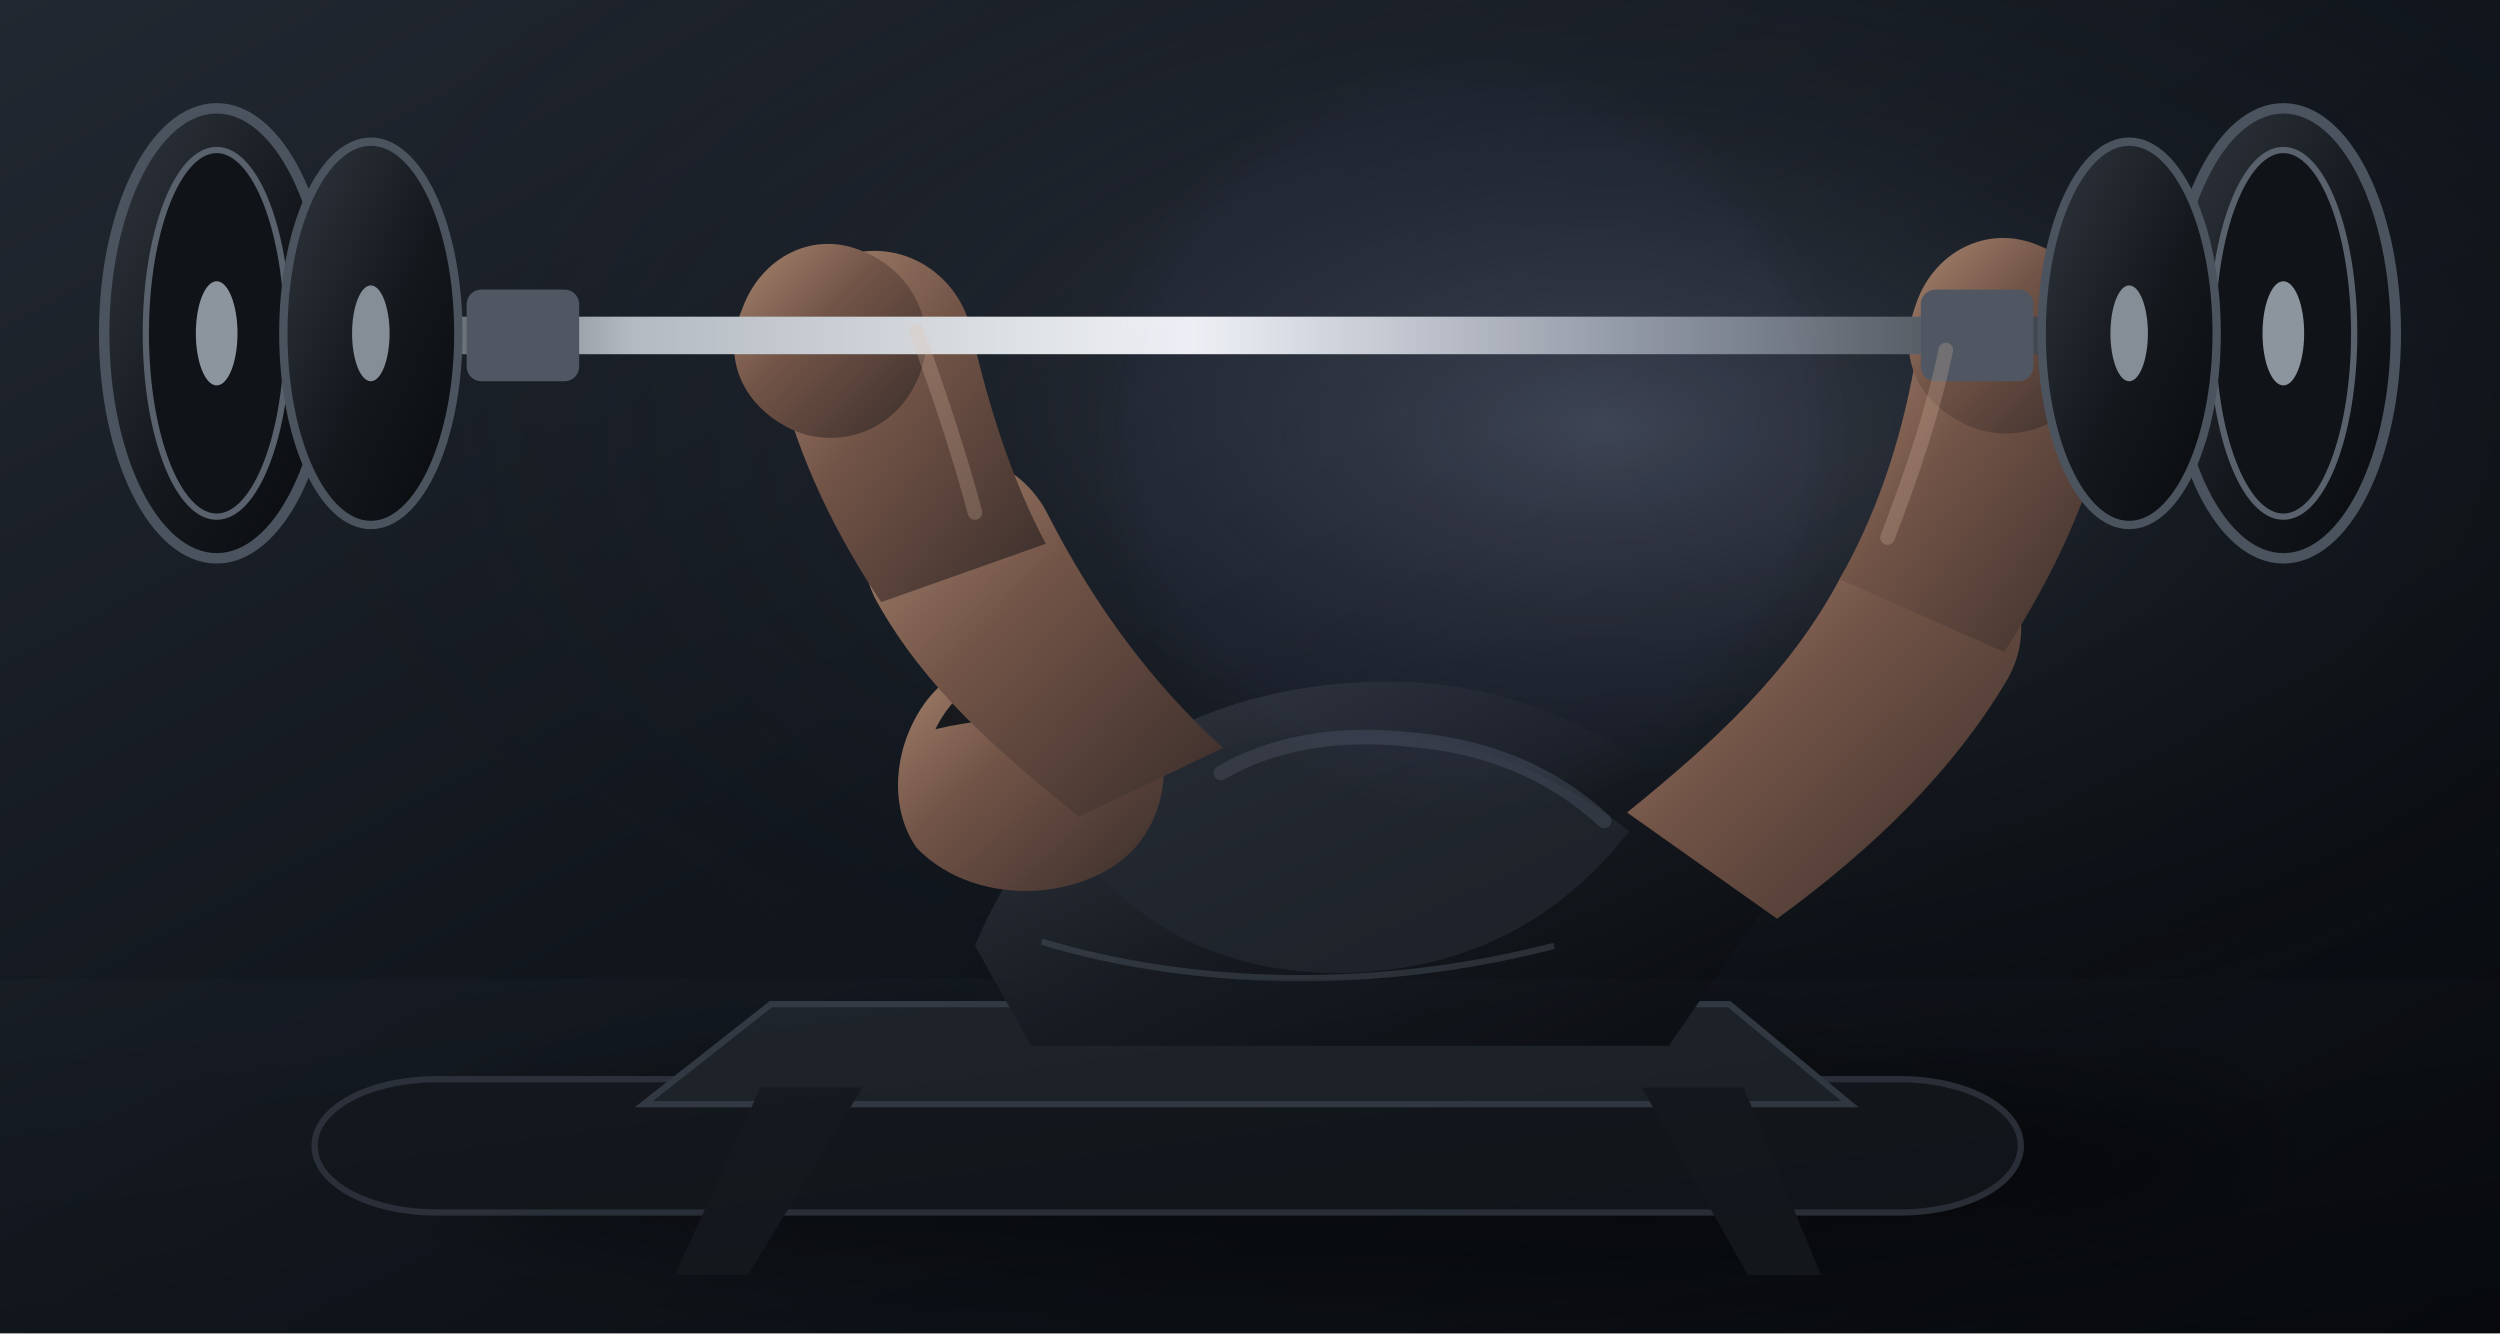
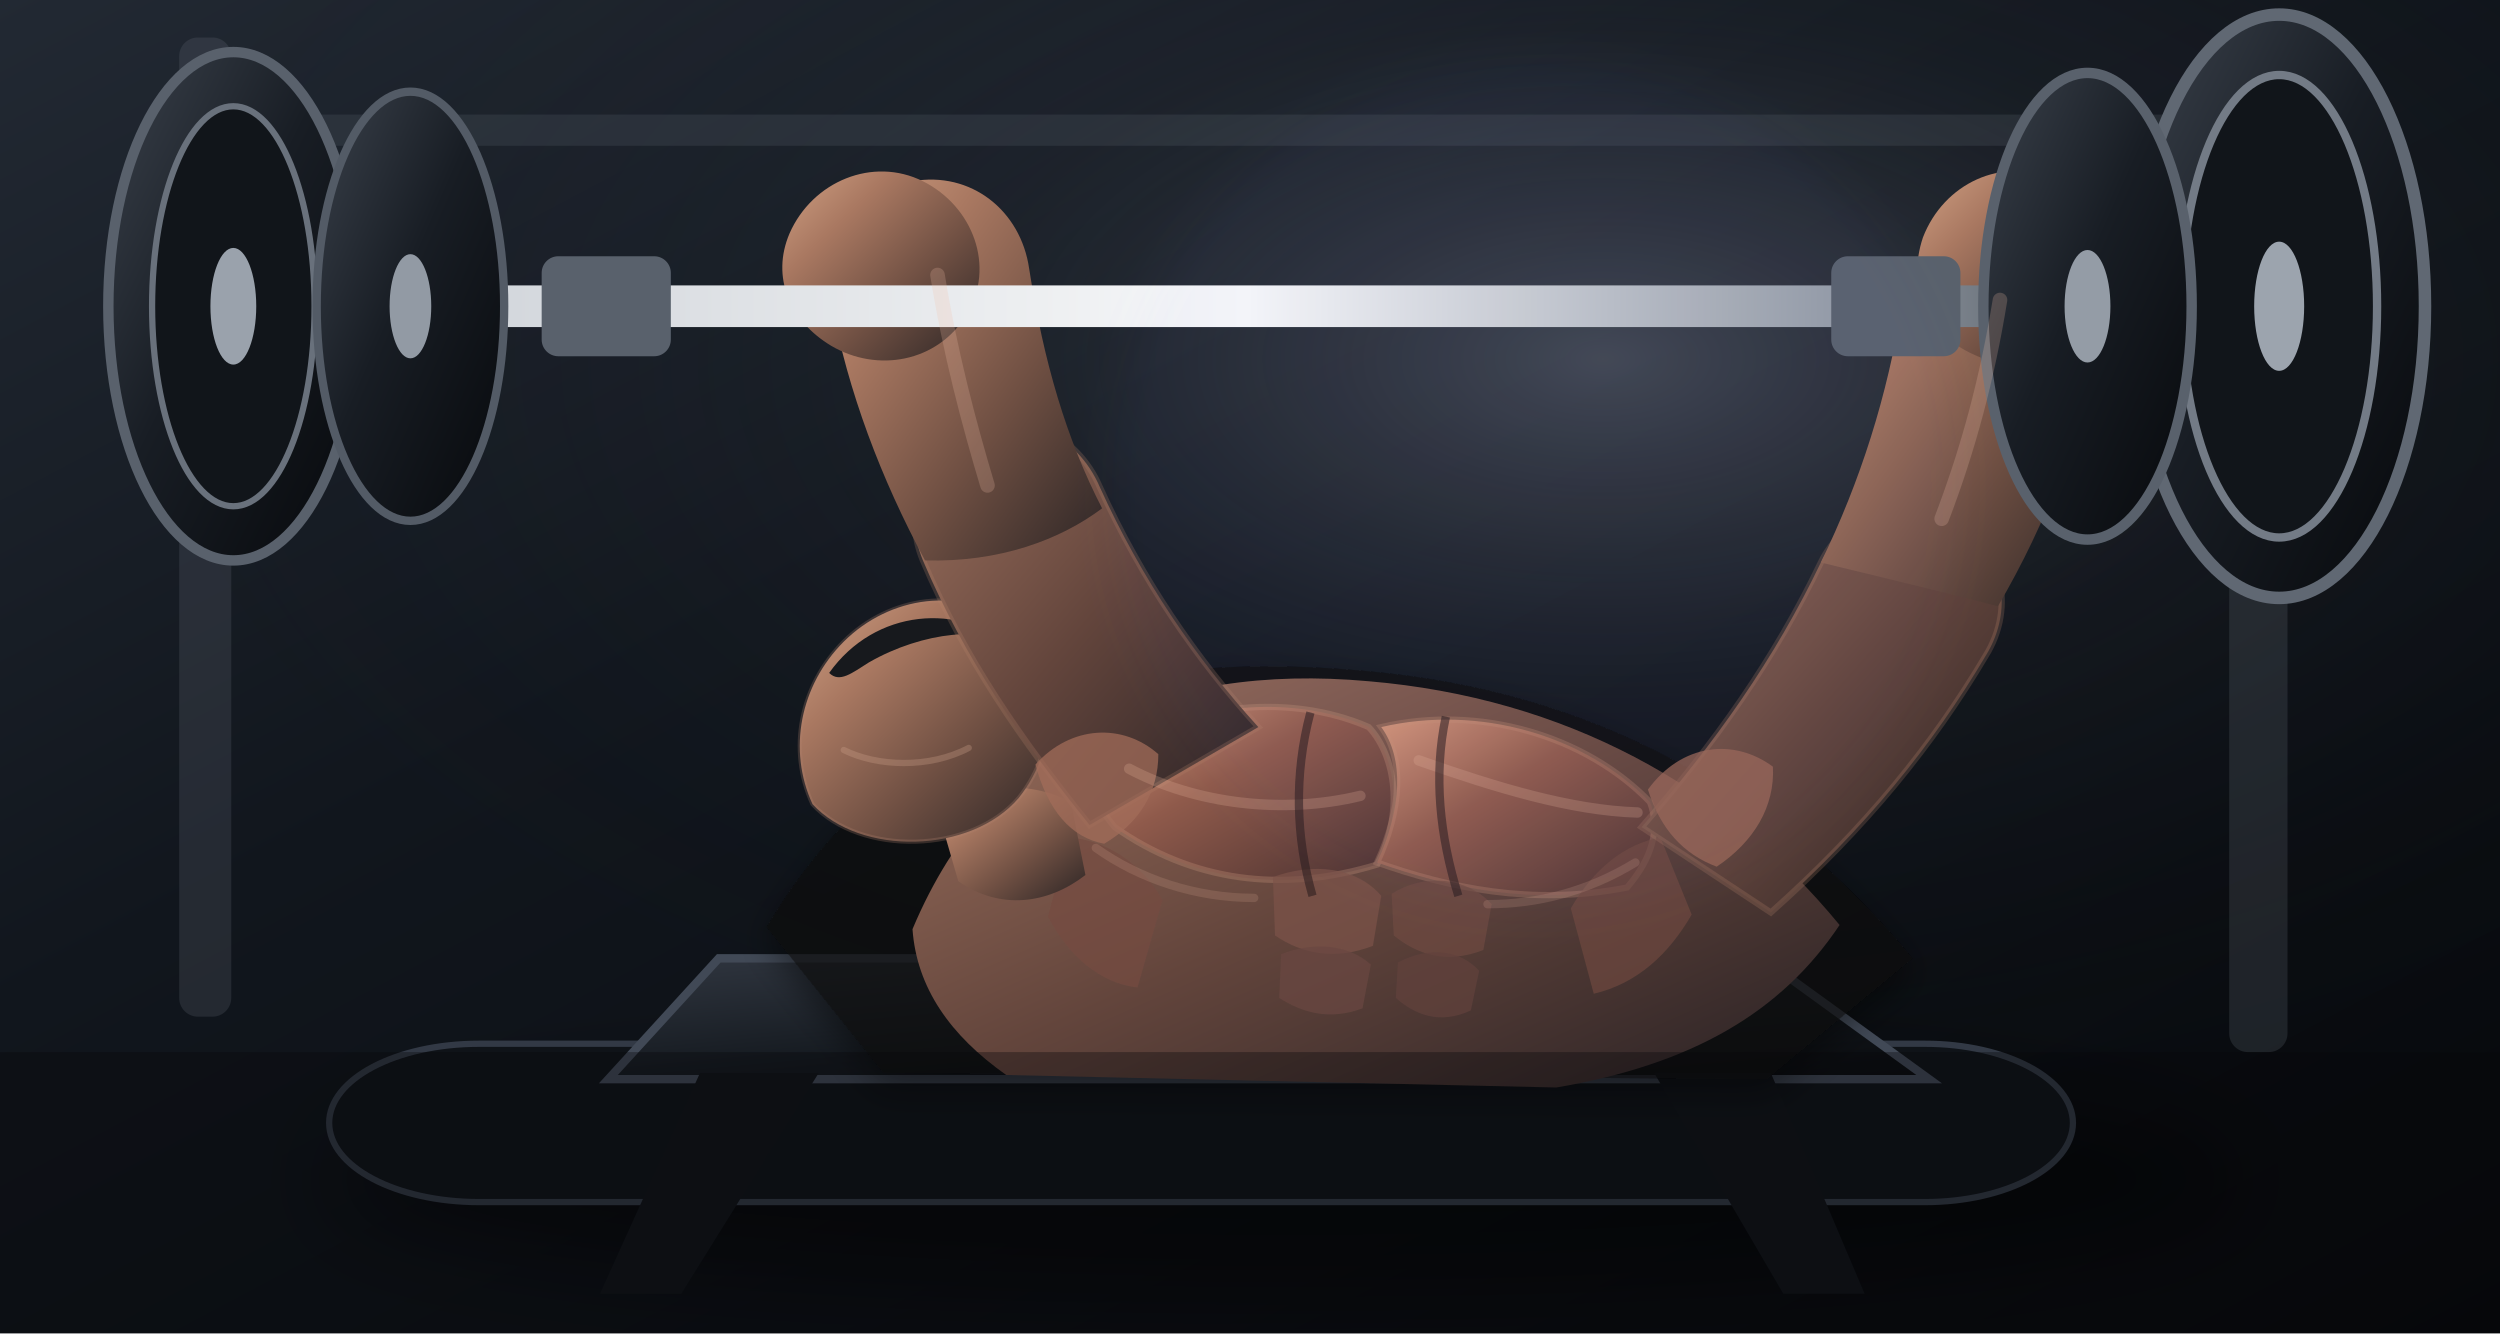
<svg xmlns="http://www.w3.org/2000/svg" viewBox="0 0 1200 640" role="img" aria-labelledby="title desc">
  <defs>
    <linearGradient id="bg" x1="0" y1="0" x2="1" y2="1">
-       <stop stop-color="#222831" />
-       <stop offset=".48" stop-color="#11161d" />
+       <stop stop-color="#222933" />
+       <stop offset=".38" stop-color="#11161d" />
+       <stop offset="1" stop-color="#06080b" />
+     </linearGradient>
+     <radialGradient id="light" cx="64%" cy="27%" r="62%">
+       <stop stop-color="#a9b1c3" stop-opacity=".32" />
+       <stop offset=".42" stop-color="#596170" stop-opacity=".1" />
+       <stop offset="1" stop-color="#090c11" stop-opacity="0" />
+     </radialGradient>
+     <linearGradient id="skin" x1="0" y1="0" x2="1" y2="1">
+       <stop stop-color="#d0a083" />
+       <stop offset=".28" stop-color="#a97861" />
+       <stop offset=".62" stop-color="#705043" />
+       <stop offset="1" stop-color="#2c2525" />
+     </linearGradient>
+     <linearGradient id="skinDark" x1="0" y1="0" x2="1" y2="1">
+       <stop stop-color="#9d715e" />
+       <stop offset=".5" stop-color="#63453c" />
+       <stop offset="1" stop-color="#282124" />
+     </linearGradient>
+     <linearGradient id="muscleWarm" x1="0" y1="0" x2="1" y2="1">
+       <stop stop-color="#d39479" />
+       <stop offset=".42" stop-color="#8f5a4b" />
+       <stop offset="1" stop-color="#4a3130" />
+     </linearGradient>
+     <linearGradient id="metal" x1="0" y1="0" x2="1" y2="0">
+       <stop stop-color="#252a31" />
+       <stop offset=".13" stop-color="#d3d7dc" />
+       <stop offset=".5" stop-color="#f7f8f9" />
+       <stop offset=".82" stop-color="#89919b" />
+       <stop offset="1" stop-color="#20252b" />
+     </linearGradient>
+     <linearGradient id="plate" x1="0" y1="0" x2="1" y2="1">
+       <stop stop-color="#3a414b" />
+       <stop offset=".46" stop-color="#181d24" />
      <stop offset="1" stop-color="#07090c" />
    </linearGradient>
-     <radialGradient id="halo" cx="64%" cy="32%" r="54%">
-       <stop stop-color="#9098ac" stop-opacity=".34" />
-       <stop offset=".45" stop-color="#48505f" stop-opacity=".13" />
-       <stop offset="1" stop-color="#0a0d12" stop-opacity="0" />
-     </radialGradient>
-     <linearGradient id="skin" x1="0" y1="0" x2="1" y2="1">
-       <stop stop-color="#a98670" />
-       <stop offset=".42" stop-color="#725447" />
-       <stop offset="1" stop-color="#3a2d2a" />
+     <linearGradient id="bench" x1="0" y1="0" x2="1" y2="1">
+       <stop stop-color="#303640" />
+       <stop offset=".5" stop-color="#151a20" />
+       <stop offset="1" stop-color="#090b0e" />
    </linearGradient>
-     <linearGradient id="shirt" x1="0" y1="0" x2="1" y2="1">
-       <stop stop-color="#343943" />
-       <stop offset=".55" stop-color="#15191f" />
-       <stop offset="1" stop-color="#080a0d" />
-     </linearGradient>
-     <linearGradient id="metal" x1="0" y1="0" x2="1" y2="0">
-       <stop stop-color="#2e333a" />
-       <stop offset=".17" stop-color="#b4bac2" />
-       <stop offset=".47" stop-color="#f1f3f5" />
-       <stop offset=".72" stop-color="#8c939d" />
-       <stop offset="1" stop-color="#242930" />
-     </linearGradient>
-     <linearGradient id="plate" x1="0" y1="0" x2="1" y2="1">
-       <stop stop-color="#31363f" />
-       <stop offset=".55" stop-color="#14181d" />
-       <stop offset="1" stop-color="#080a0d" />
-     </linearGradient>
-     <filter id="shadow" x="-30%" y="-30%" width="160%" height="160%">
+     <filter id="shadow" x="-40%" y="-40%" width="180%" height="180%">
      <feGaussianBlur stdDeviation="22" />
    </filter>
-     <filter id="soft" x="-30%" y="-30%" width="160%" height="160%">
-       <feGaussianBlur stdDeviation="8" />
+     <filter id="soft" x="-40%" y="-40%" width="180%" height="180%">
+       <feGaussianBlur stdDeviation="10" />
+     </filter>
+     <filter id="depth" x="-30%" y="-30%" width="160%" height="160%">
+       <feDropShadow dx="0" dy="7" stdDeviation="8" flood-color="#000" flood-opacity=".6" />
    </filter>
  </defs>
  <rect width="1200" height="640" fill="url(#bg)" />
-   <rect width="1200" height="640" fill="url(#halo)" />
-   <ellipse cx="650" cy="560" rx="430" ry="58" fill="#000" opacity=".5" filter="url(#shadow)" />
-   <path d="M210 518h702c32 0 58 14 58 32s-26 32-58 32H210c-33 0-59-14-59-32s26-32 59-32Z" fill="#13171c" stroke="#303640" stroke-width="3" />
-   <path d="M370 482h460l58 48H309Z" fill="#20252c" stroke="#3b424c" stroke-width="3" />
-   <path d="M414 522l-55 90h-35l41-90Zm374 0 51 90h35l-37-90Z" fill="#15191e" />
-   <path d="M468 454c30-73 92-119 177-126 82-7 151 28 207 100l-51 74H495Z" fill="url(#shirt)" />
-   <path d="M512 401c42-34 83-50 132-50 49 0 95 14 138 48-33 42-76 66-135 68-57 1-102-20-135-66Z" fill="#222831" opacity=".72" />
-   <path d="M586 371c24-14 55-20 91-16 37 3 68 16 93 39" fill="none" stroke="#4c5360" stroke-width="7" stroke-linecap="round" opacity=".44" />
-   <path d="M440 407c-14-20-11-50 5-71 20-25 57-35 84-20 30 18 39 59 19 87-21 29-78 35-108 4Z" fill="url(#skin)" />
-   <path d="M449 350c15-31 56-45 84-25 10 7 17 18 20 31-34-13-70-14-104-6Z" fill="#17191d" />
-   <path d="M518 392c-40-32-74-62-97-103-13-23-4-54 18-65 24-13 52-1 64 23 23 45 51 82 84 112Z" fill="url(#skin)" />
-   <path d="M781 390c42-34 78-67 102-112 12-23 42-32 64-18 23 14 30 44 16 67-25 42-62 79-110 114Z" fill="url(#skin)" />
-   <path d="M423 289c-21-31-40-69-49-108-6-26 9-53 34-59 26-7 52 10 58 36 9 39 20 73 36 103Z" fill="url(#skin)" />
-   <path d="M883 278c17-30 29-64 36-103 5-27 31-45 57-39 27 6 43 33 37 60-9 41-27 80-51 117Z" fill="url(#skin)" />
-   <path d="M356 149c9-26 35-39 59-28 26 11 37 40 24 64-12 24-41 32-63 19-21-12-29-34-20-55Z" fill="url(#skin)" />
-   <path d="M919 148c8-27 35-41 60-30 25 10 38 39 26 63-11 24-40 34-63 22-22-11-31-32-23-55Z" fill="url(#skin)" />
-   <rect x="150" y="152" width="900" height="18" rx="9" fill="url(#metal)" />
-   <rect x="224" y="139" width="54" height="44" rx="7" fill="#505762" />
-   <rect x="922" y="139" width="54" height="44" rx="7" fill="#505762" />
-   <g transform="translate(104 160)">
-     <ellipse rx="54" ry="108" fill="url(#plate)" stroke="#4b535e" stroke-width="5" />
-     <ellipse rx="34" ry="88" fill="#101318" stroke="#59616c" stroke-width="3" />
-     <ellipse rx="10" ry="25" fill="#8c949d" />
+   <rect width="1200" height="640" fill="url(#light)" />
+   <g opacity=".2">
+     <rect x="86" y="18" width="25" height="470" rx="9" fill="#717985" />
+     <rect x="1070" y="15" width="28" height="490" rx="9" fill="#747c87" />
+     <rect x="93" y="55" width="995" height="15" rx="7" fill="#656d77" />
+     <circle cx="102" cy="122" r="7" fill="#d2d5d9" />
+     <circle cx="1083" cy="120" r="7" fill="#d2d5d9" />
  </g>
-   <g transform="translate(178 160)">
-     <ellipse rx="42" ry="92" fill="url(#plate)" stroke="#4b535e" stroke-width="4" />
-     <ellipse rx="9" ry="23" fill="#858d97" />
+   <ellipse cx="618" cy="566" rx="460" ry="57" fill="#000" opacity=".54" filter="url(#shadow)" />
+   <path d="M230 501h694c39 0 71 17 71 38s-32 38-71 38H230c-40 0-72-17-72-38s32-38 72-38Z" fill="#0f1318" stroke="#323945" stroke-width="3" />
+   <path d="M345 460h501l80 58H292Z" fill="url(#bench)" stroke="#414956" stroke-width="4" />
+   <path d="M393 515l-66 106h-39l48-106Zm401 0 62 106h39l-45-106Z" fill="#101419" />
+   <path d="M368 445 C430 340 535 309 665 323 C775 335 858 387 918 460 L848 518 L424 515Z" fill="#0a0c0f" opacity=".72" filter="url(#depth)" />
+   <path d="M438 446 C477 353 558 318 657 327 C751 335 828 377 883 444 C855 486 812 511 747 522 L483 516 C456 497 440 474 438 446Z" fill="url(#skinDark)" />
+   <path d="M525 367 C565 337 618 332 657 349 C670 363 674 390 661 415 C615 429 572 423 535 397 C526 386 522 377 525 367Z" fill="url(#muscleWarm)" stroke="#c49178" stroke-opacity=".32" stroke-width="3" />
+   <path d="M663 349 C710 338 761 353 792 385 C797 398 793 412 781 426 C735 435 695 426 661 414 C673 388 674 364 663 349Z" fill="url(#muscleWarm)" stroke="#c49178" stroke-opacity=".28" stroke-width="3" />
+   <path d="M611 421 C630 414 651 416 663 430 L659 454 C641 461 625 458 612 449Z" fill="#7c5248" opacity=".7" />
+   <path d="M615 458 C630 452 647 453 658 463 L654 484 C638 490 625 486 614 479Z" fill="#6a4741" opacity=".72" />
+   <path d="M668 429 C684 419 704 421 716 434 L712 456 C694 463 680 458 669 449Z" fill="#704b42" opacity=".66" />
+   <path d="M671 462 C686 454 701 456 710 466 L706 485 C691 492 679 487 670 479Z" fill="#61413c" opacity=".72" />
+   <path d="M513 402 C530 403 548 414 558 432 L546 474 C528 472 513 459 503 440Z" fill="#754b41" opacity=".68" />
+   <path d="M797 402 C780 405 765 417 754 436 L765 477 C786 472 801 458 812 439Z" fill="#71493f" opacity=".66" />
+   <path d="M451 392 C468 376 493 374 514 385 L521 420 C503 434 480 437 460 423Z" fill="url(#skin)" />
+   <path d="M390 386 C378 360 384 329 405 308 C427 286 462 281 485 300 C509 321 509 358 489 383 C466 410 413 411 390 386Z" fill="url(#skin)" stroke="#b48672" stroke-opacity=".25" stroke-width="2" />
+   <path d="M398 323 C420 292 461 289 486 311 C475 300 443 303 417 318 C409 323 403 328 398 323Z" fill="#17191d" />
+   <path d="M405 360 C421 368 446 369 465 359" fill="none" stroke="#d0a58d" stroke-opacity=".3" stroke-width="3" stroke-linecap="round" />
+   <path d="M523 396 C490 355 463 316 443 269 C433 245 443 218 465 207 C489 195 517 208 528 234 C548 278 574 316 604 349Z" fill="url(#skinDark)" stroke="#b6816b" stroke-opacity=".24" stroke-width="3" />
+   <path d="M444 269 C423 230 407 188 399 145 C394 117 411 92 438 87 C466 82 490 101 494 129 C501 174 512 211 529 244 C509 259 480 270 444 269Z" fill="url(#skin)" />
+   <path d="M788 397 C823 357 852 316 874 270 C885 247 914 237 936 249 C961 262 968 291 953 315 C928 357 896 397 850 438Z" fill="url(#skinDark)" stroke="#b6816b" stroke-opacity=".24" stroke-width="3" />
+   <path d="M874 270 C893 231 906 190 913 146 C917 118 941 99 968 103 C996 108 1013 133 1008 161 C999 207 983 250 959 291 C936 285 907 278 874 270Z" fill="url(#skin)" />
+   <path d="M497 367 C514 348 539 347 556 362 C556 380 547 395 530 405 C514 402 503 389 497 367Z" fill="#a26c59" opacity=".74" />
+   <path d="M791 379 C807 357 832 354 851 368 C852 387 842 404 824 416 C808 410 797 398 791 379Z" fill="#9a6655" opacity=".74" />
+   <path d="M379 112 C390 87 419 75 443 87 C467 99 478 128 464 151 C450 174 421 179 399 166 C379 154 370 133 379 112Z" fill="url(#skin)" />
+   <path d="M923 114 C933 88 961 75 986 86 C1011 97 1022 125 1010 149 C998 174 970 181 947 170 C925 160 915 138 923 114Z" fill="url(#skin)" />
+   <rect x="108" y="137" width="982" height="20" rx="10" fill="url(#metal)" />
+   <rect x="260" y="123" width="62" height="48" rx="8" fill="#59616c" />
+   <rect x="879" y="123" width="62" height="48" rx="8" fill="#59616c" />
+   <g transform="translate(112 147)">
+     <ellipse rx="60" ry="122" fill="url(#plate)" stroke="#59616c" stroke-width="5" />
+     <ellipse rx="39" ry="96" fill="#11151a" stroke="#69717c" stroke-width="3" />
+     <ellipse rx="11" ry="28" fill="#9aa2ac" />
  </g>
-   <g transform="translate(1096 160)">
-     <ellipse rx="54" ry="108" fill="url(#plate)" stroke="#4b535e" stroke-width="5" />
-     <ellipse rx="34" ry="88" fill="#101318" stroke="#59616c" stroke-width="3" />
-     <ellipse rx="10" ry="25" fill="#8c949d" />
+   <g transform="translate(197 147)">
+     <ellipse rx="45" ry="103" fill="url(#plate)" stroke="#535b66" stroke-width="4" />
+     <ellipse rx="10" ry="25" fill="#929aa4" />
  </g>
-   <g transform="translate(1022 160)">
-     <ellipse rx="42" ry="92" fill="url(#plate)" stroke="#4b535e" stroke-width="4" />
-     <ellipse rx="9" ry="23" fill="#858d97" />
+   <g transform="translate(1094 147)">
+     <ellipse rx="70" ry="140" fill="url(#plate)" stroke="#606873" stroke-width="6" />
+     <ellipse rx="47" ry="111" fill="#11151a" stroke="#737b86" stroke-width="4" />
+     <ellipse rx="12" ry="31" fill="#9ca4ae" />
  </g>
-   <path d="M468 246c-8-30-18-59-28-87M906 258c12-31 22-61 28-90" stroke="#e2c0aa" stroke-width="7" opacity=".24" stroke-linecap="round" />
-   <path d="M500 452c73 22 161 24 246 2" fill="none" stroke="#5e6672" stroke-width="3" opacity=".34" />
-   <circle cx="706" cy="208" r="170" fill="#7f85ff" opacity=".035" filter="url(#soft)" />
-   <rect y="470" width="1200" height="170" fill="url(#bg)" opacity=".24" />
+   <g transform="translate(1002 147)">
+     <ellipse rx="50" ry="112" fill="url(#plate)" stroke="#59616c" stroke-width="5" />
+     <ellipse rx="11" ry="27" fill="#949ca6" />
+   </g>
+   <path d="M542 369 C574 386 616 391 653 382 M681 365 C718 378 754 389 786 390" fill="none" stroke="#e2b199" stroke-width="5" opacity=".25" stroke-linecap="round" />
+   <path d="M526 407 C547 422 574 431 602 431 M785 414 C762 428 738 434 714 434" fill="none" stroke="#e0ae95" stroke-width="4" opacity=".18" stroke-linecap="round" />
+   <path d="M474 233 C465 203 456 169 450 132 M932 249 C945 215 954 181 960 144" fill="none" stroke="#f0c0a7" stroke-width="7" opacity=".22" stroke-linecap="round" />
+   <path d="M629 342 C621 372 622 402 630 430 M694 344 C688 372 691 401 700 430" fill="none" stroke="#27191b" stroke-width="4" opacity=".55" />
+   <circle cx="737" cy="234" r="205" fill="#7c82ff" opacity=".035" filter="url(#soft)" />
+   <rect y="505" width="1200" height="135" fill="#05070a" opacity=".34" />
</svg>
